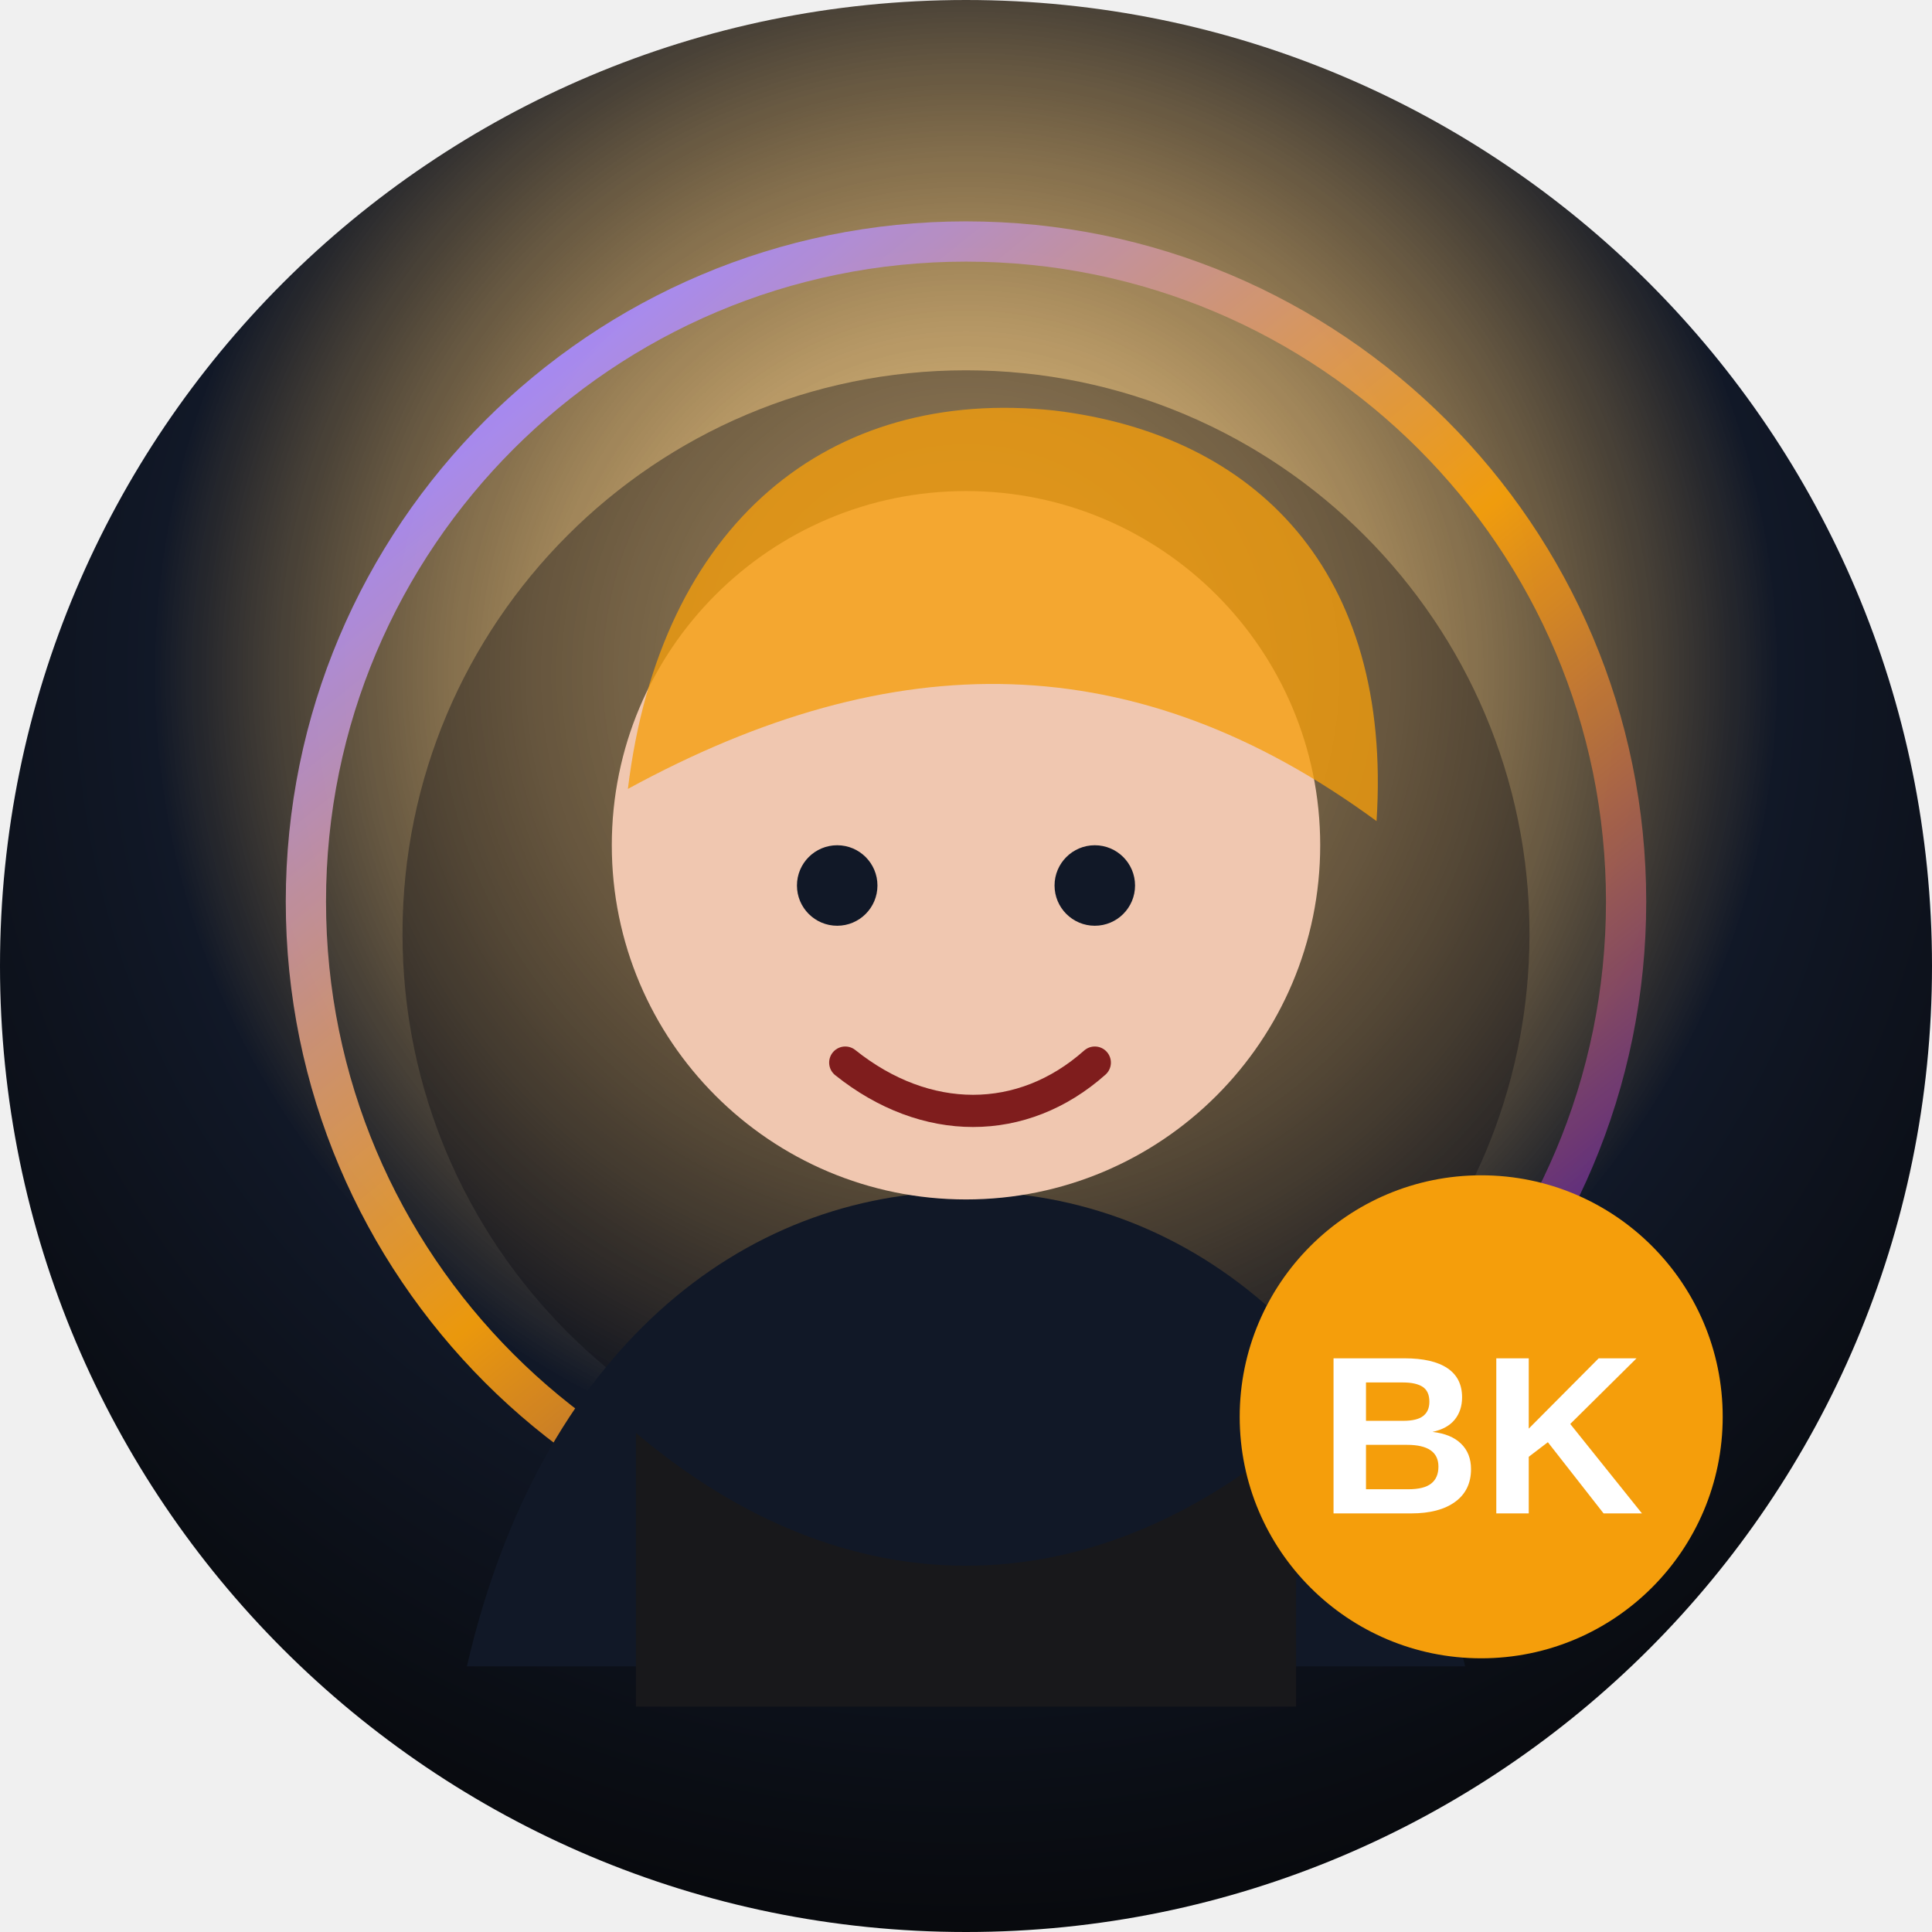
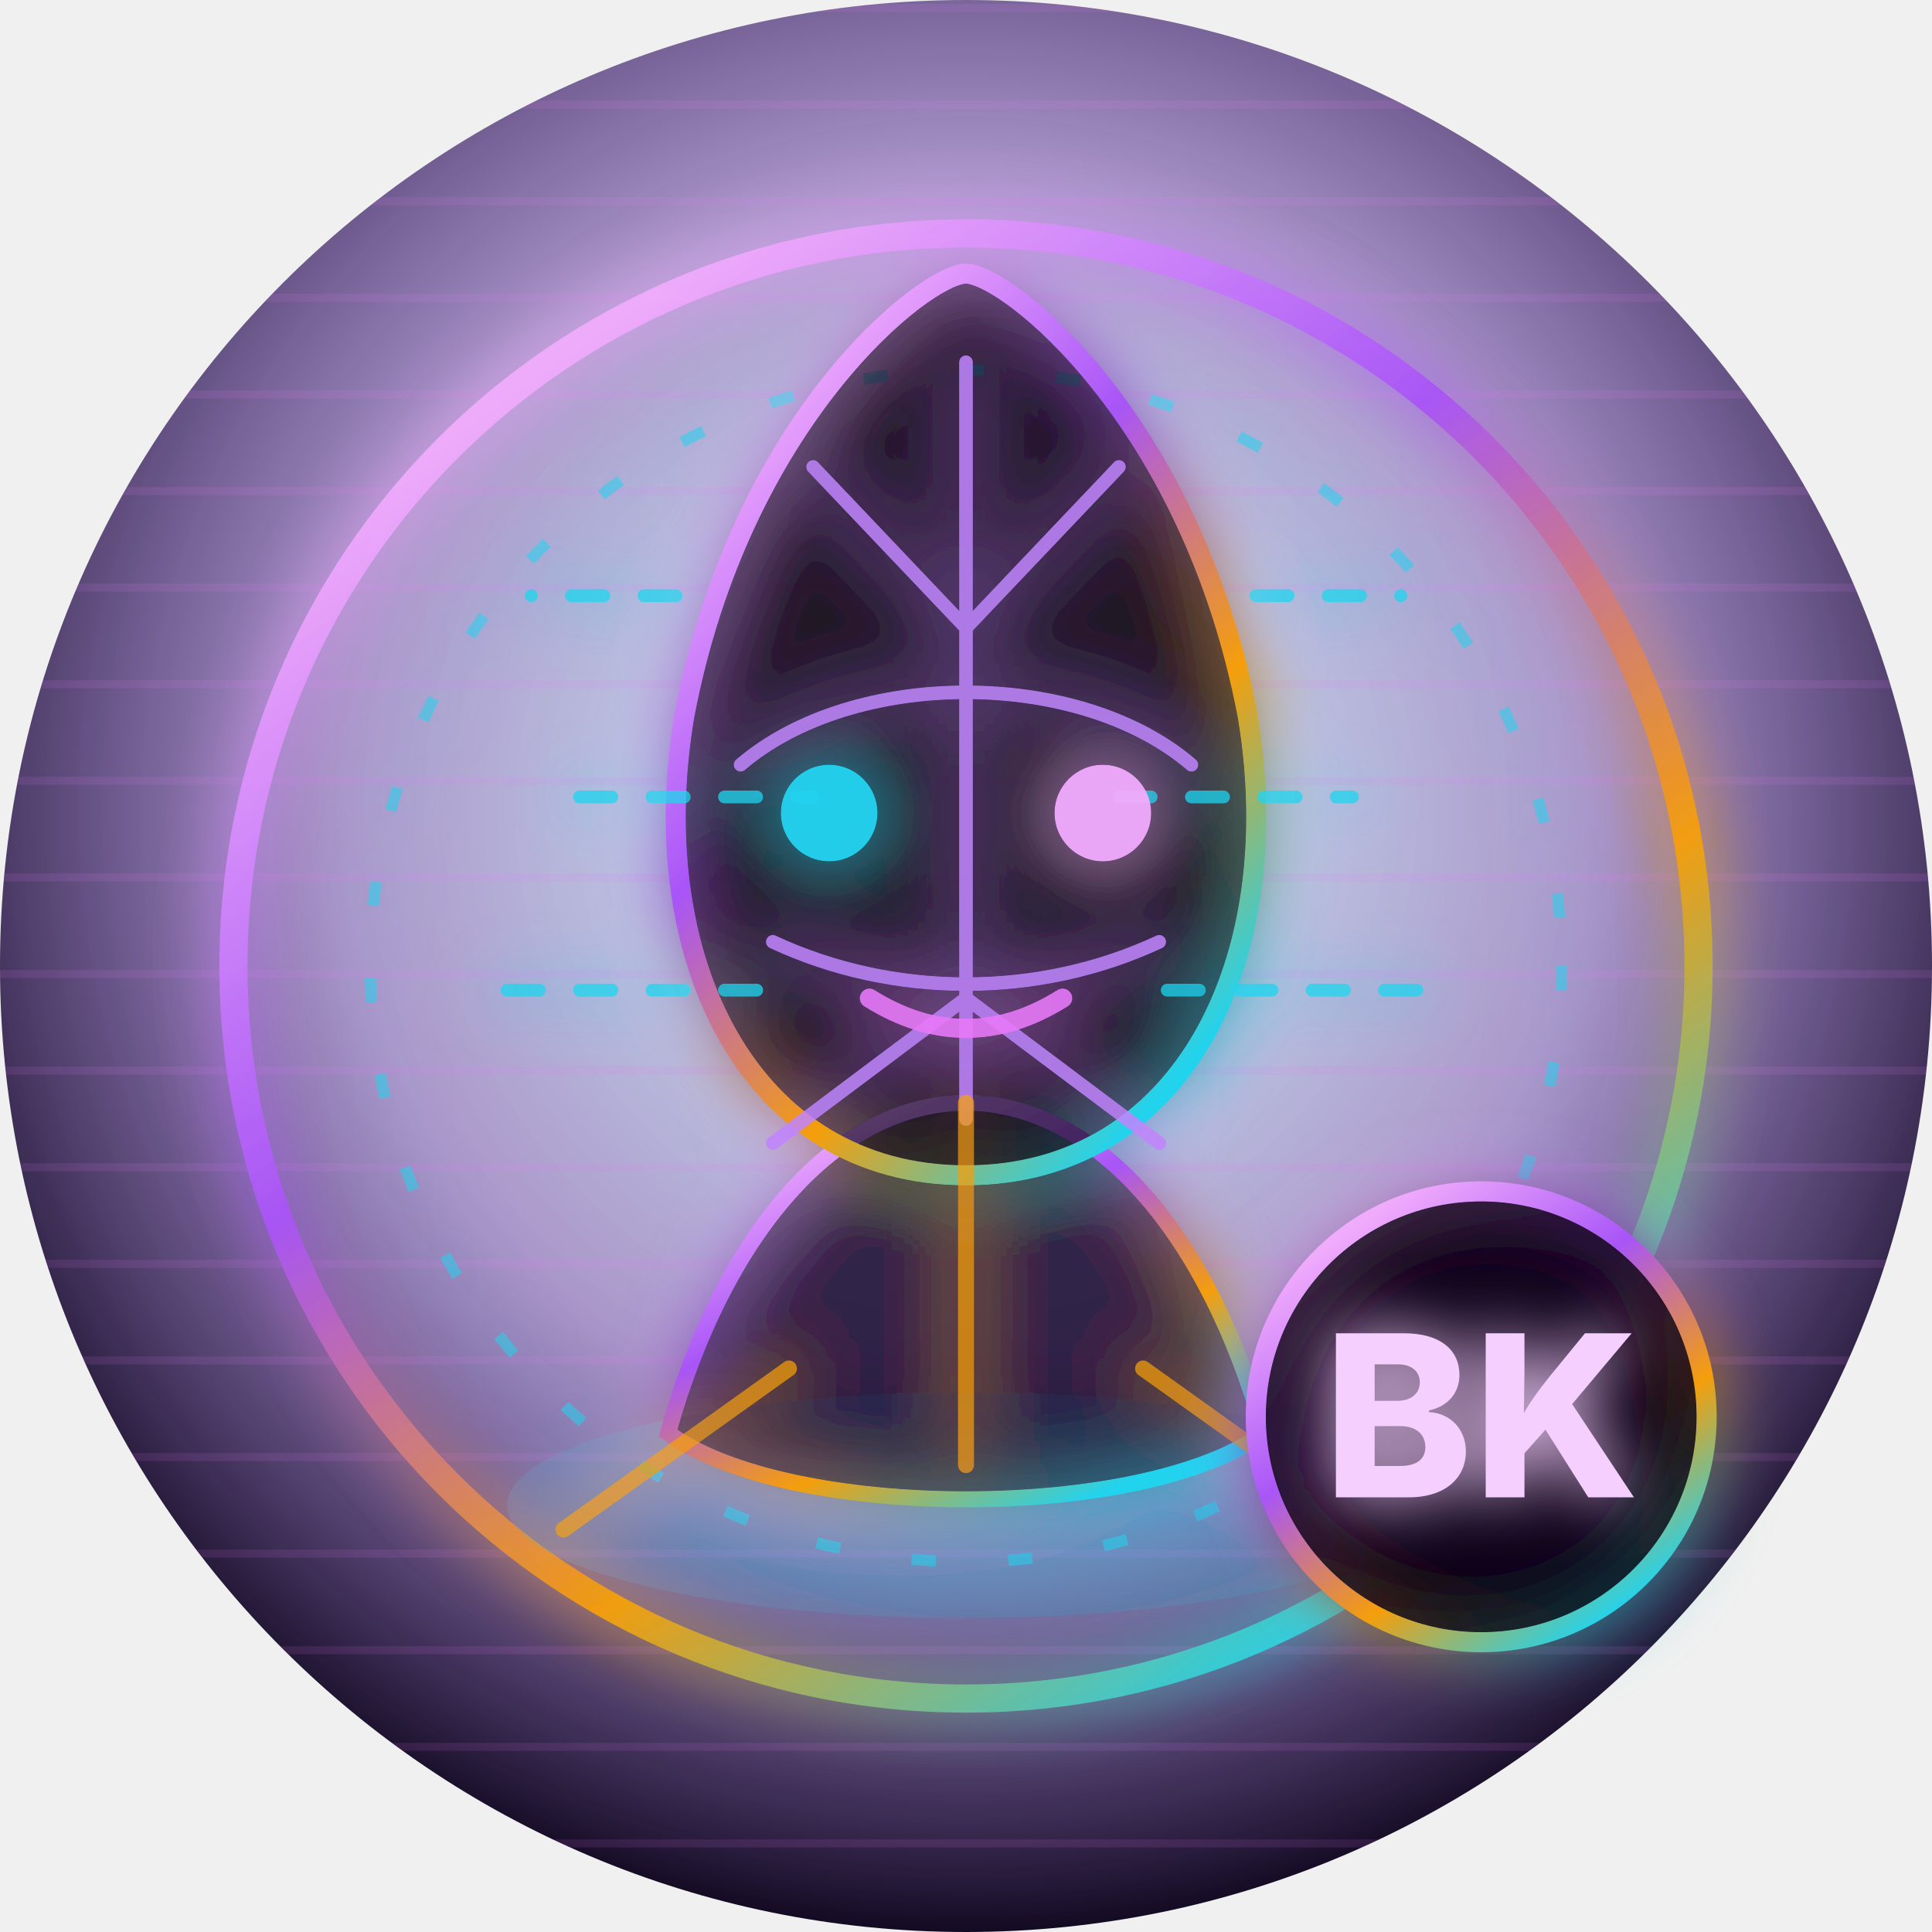
- <svg xmlns="http://www.w3.org/2000/svg" viewBox="0 0 240 240" role="img" aria-labelledby="title">
+ <svg xmlns="http://www.w3.org/2000/svg" viewBox="0 0 240 240" role="img" aria-labelledby="title desc">
  <defs>
-     <radialGradient id="bg" cx="50%" cy="35%" r="72%">
-       <stop offset="0%" stop-color="#F59E0B" stop-opacity=".38" />
-       <stop offset="58%" stop-color="#111827" />
-       <stop offset="100%" stop-color="#050505" />
+     <radialGradient id="bg" cx="50%" cy="42%" r="76%">
+       <stop offset="0%" stop-color="#7DD3FC" stop-opacity=".34" />
+       <stop offset="42%" stop-color="#4C1D95" stop-opacity=".42" />
+       <stop offset="78%" stop-color="#070013" />
+       <stop offset="100%" stop-color="#020005" />
    </radialGradient>
-     <linearGradient id="ring" x1="18%" y1="10%" x2="84%" y2="92%">
-       <stop stop-color="#A78BFA" />
-       <stop offset=".5" stop-color="#F59E0B" />
-       <stop offset="1" stop-color="#4C1D95" />
+     <linearGradient id="holo" x1="22%" y1="8%" x2="82%" y2="92%">
+       <stop stop-color="#F0ABFC" />
+       <stop offset=".36" stop-color="#A855F7" />
+       <stop offset=".7" stop-color="#F59E0B" />
+       <stop offset="1" stop-color="#22D3EE" />
    </linearGradient>
+     <filter id="glow" x="-55%" y="-55%" width="210%" height="210%">
+       <feGaussianBlur stdDeviation="4" result="blur" />
+       <feMerge>
+         <feMergeNode in="blur" />
+         <feMergeNode in="SourceGraphic" />
+       </feMerge>
+     </filter>
+     <pattern id="scan" width="240" height="12" patternUnits="userSpaceOnUse">
+       <path d="M0 1h240" stroke="#E879F9" stroke-opacity=".13" stroke-width="1" />
+     </pattern>
  </defs>
  <rect width="240" height="240" rx="120" fill="url(#bg)" />
-   <circle cx="120" cy="112" r="82" fill="none" stroke="url(#ring)" stroke-width="5" opacity=".95" />
-   <circle cx="120" cy="116" r="70" fill="#0b0b12" opacity=".38" />
-   <path d="M58 207c9-39 34-59 62-59s53 20 62 59" fill="#111827" />
-   <circle cx="120" cy="105" r="44" fill="#f0c7b0" />
-   <path d="M78 98c4-33 25-50 53-47 25 3 42 20 40 51-30-22-60-22-93-4z" fill="#F59E0B" opacity=".78" />
-   <circle cx="104" cy="110" r="5" fill="#111827" />
-   <circle cx="136" cy="110" r="5" fill="#111827" />
-   <path d="M105 132c10 8 22 8 31 0" fill="none" stroke="#7f1d1d" stroke-width="4" stroke-linecap="round" />
-   <path d="M79 178c26 22 56 22 82 0v34H79z" fill="#18181b" />
-   <circle cx="184" cy="176" r="30" fill="#F59E0B" />
-   <text x="184" y="188" text-anchor="middle" font-family="Arial, sans-serif" font-size="28" font-weight="700" fill="white">BK</text>
+   <rect width="240" height="240" rx="120" fill="url(#scan)" opacity=".9" />
+   <g filter="url(#glow)">
+     <circle cx="120" cy="120" r="91" fill="none" stroke="url(#holo)" stroke-width="3.5" opacity=".95" />
+     <circle cx="120" cy="120" r="74" fill="none" stroke="#22D3EE" stroke-width="1.4" stroke-dasharray="3 9" opacity=".55" />
+     <ellipse cx="120" cy="187" rx="57" ry="14" fill="#22D3EE" opacity=".12" />
+     <path d="M83 178c7-25 21-41 37-41s30 16 37 41c-15 11-59 11-74 0z" fill="#12051f" fill-opacity=".54" stroke="url(#holo)" stroke-width="2" />
+     <path d="M85 89c7-37 30-55 35-55s28 18 35 55c5 30-8 57-35 57S80 119 85 89z" fill="#090217" fill-opacity=".66" stroke="url(#holo)" stroke-width="2.5" />
+     <path d="M92 95c14-12 42-12 56 0M96 117c15 7 33 7 48 0M120 45v94M101 58l19 20 19-20M96 142l24-18 24 18" fill="none" stroke="#C084FC" stroke-width="1.7" stroke-linecap="round" opacity=".86" />
+     <path d="M72 99h29m38 0h29M63 123h32m50 0h32M84 74h-18m90 0h18" fill="none" stroke="#22D3EE" stroke-width="1.6" stroke-linecap="round" stroke-dasharray="4 5" opacity=".78" />
+     <circle cx="103" cy="101" r="6" fill="#22D3EE" opacity=".96" />
+     <circle cx="137" cy="101" r="6" fill="#F0ABFC" opacity=".96" />
+     <path d="M108 124c8 5 16 5 24 0" fill="none" stroke="#E879F9" stroke-width="2.4" stroke-linecap="round" opacity=".9" />
+     <path d="M70 190l28-20m72 20l-28-20M120 137v45" fill="none" stroke="#F59E0B" stroke-width="2" stroke-linecap="round" opacity=".72" />
+   </g>
+   <circle cx="184" cy="176" r="28" fill="#080014" fill-opacity=".88" stroke="url(#holo)" stroke-width="2.5" filter="url(#glow)" />
+   <text x="184" y="186" text-anchor="middle" font-family="Inter, Arial, sans-serif" font-size="28" font-weight="800" fill="#F5D0FE" filter="url(#glow)">BK</text>
</svg>
